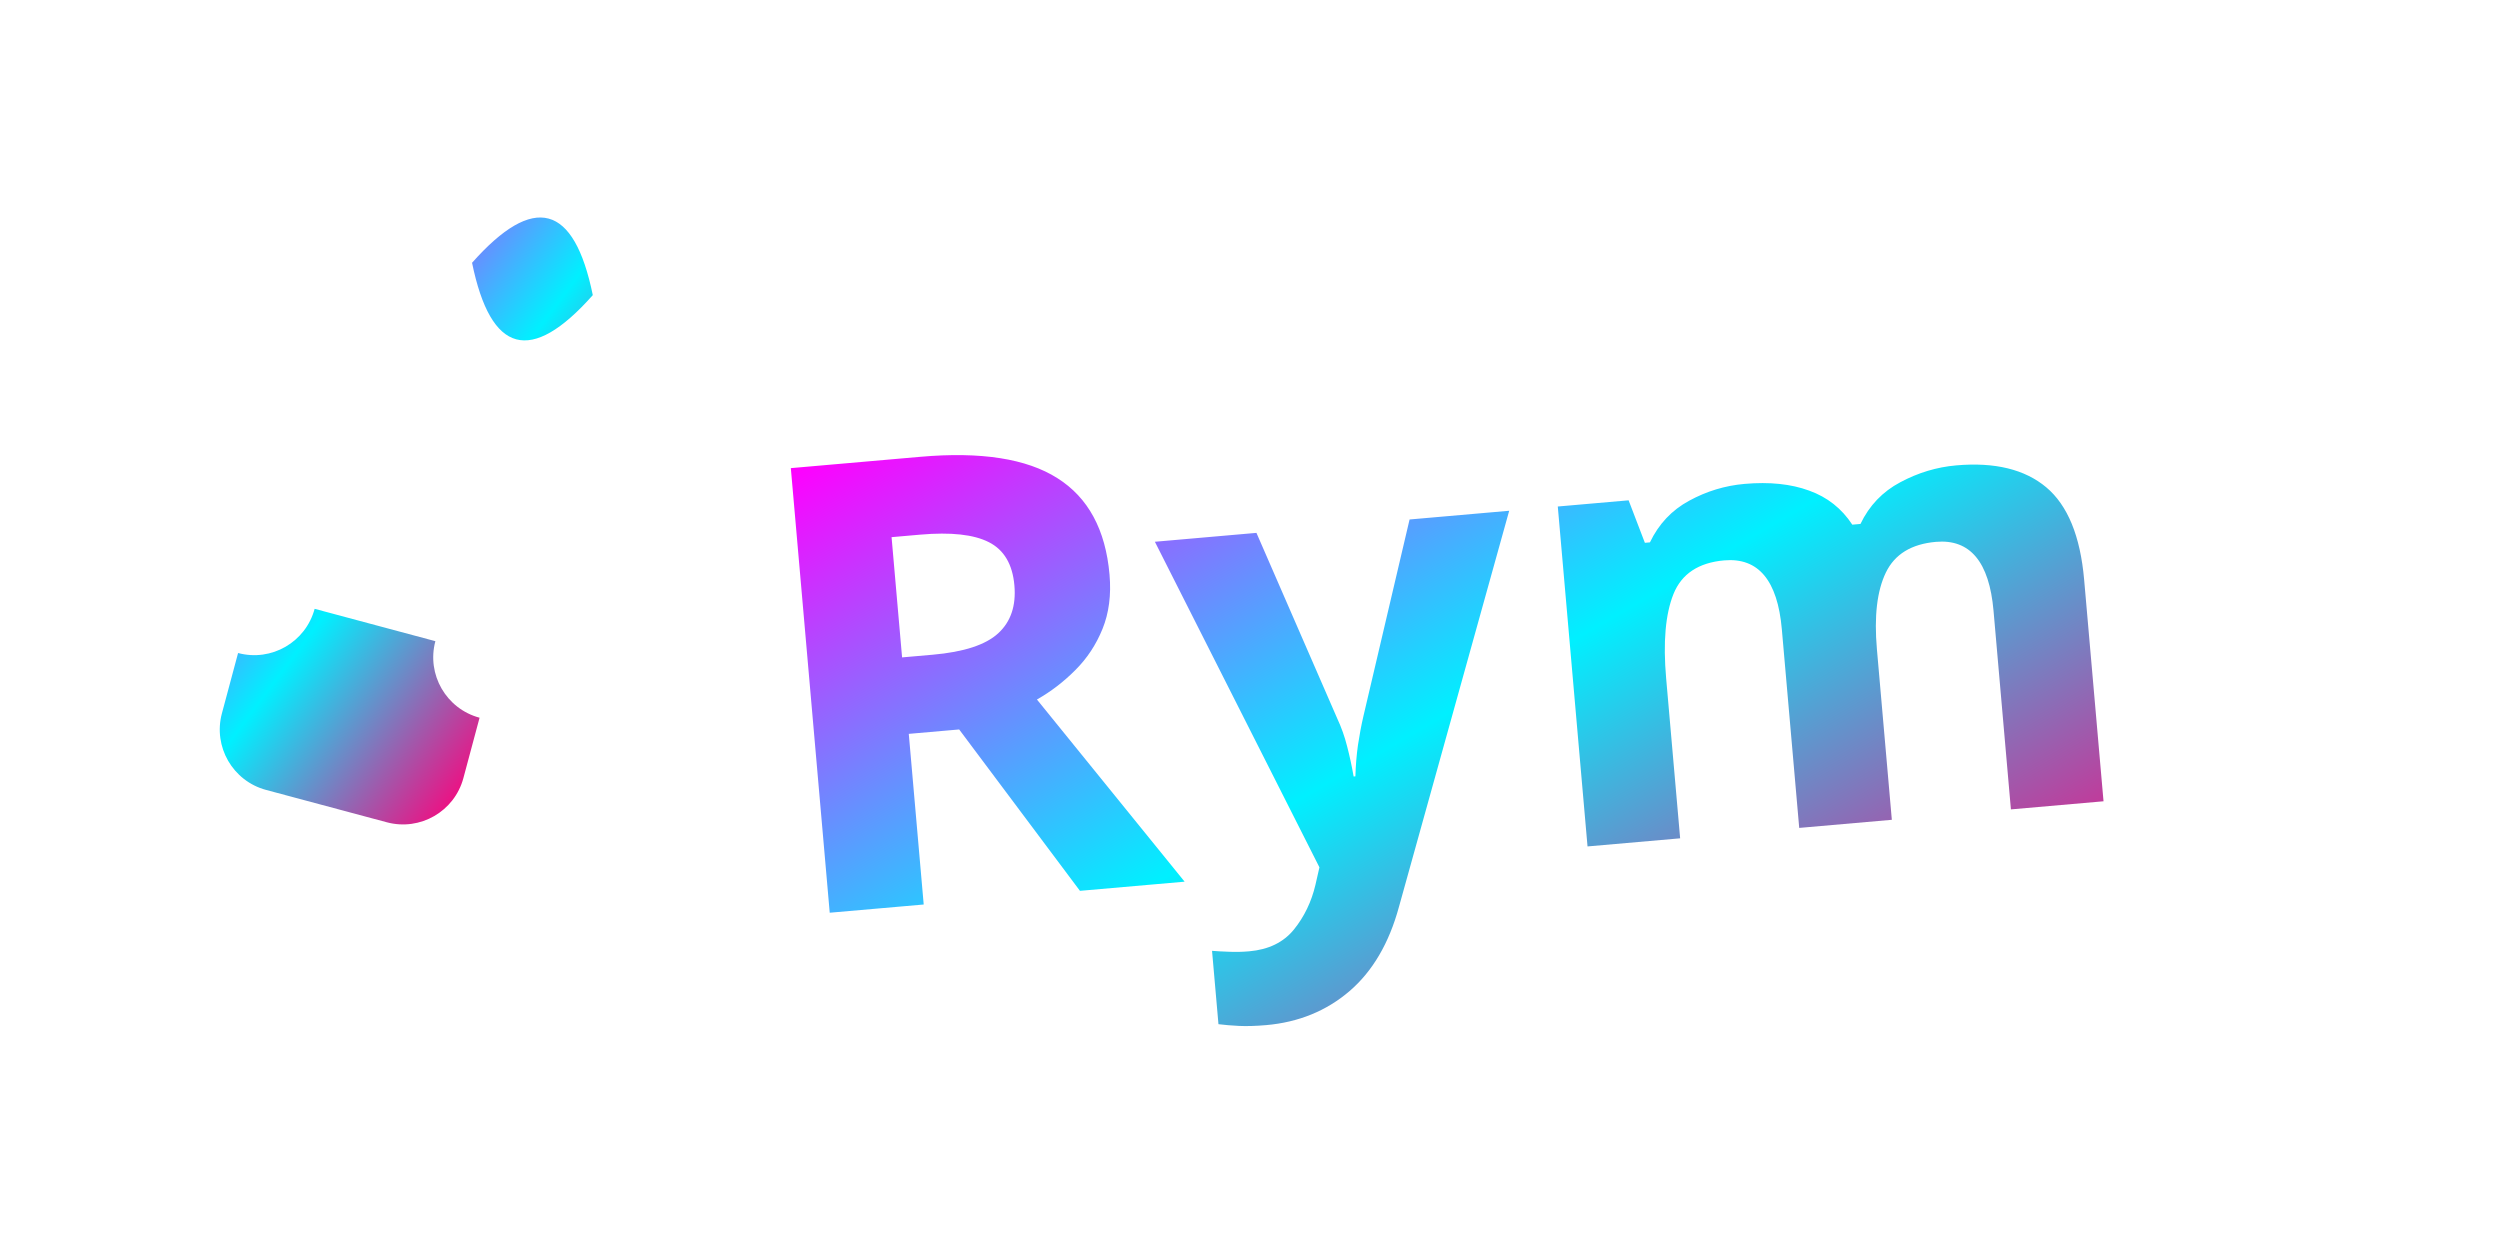
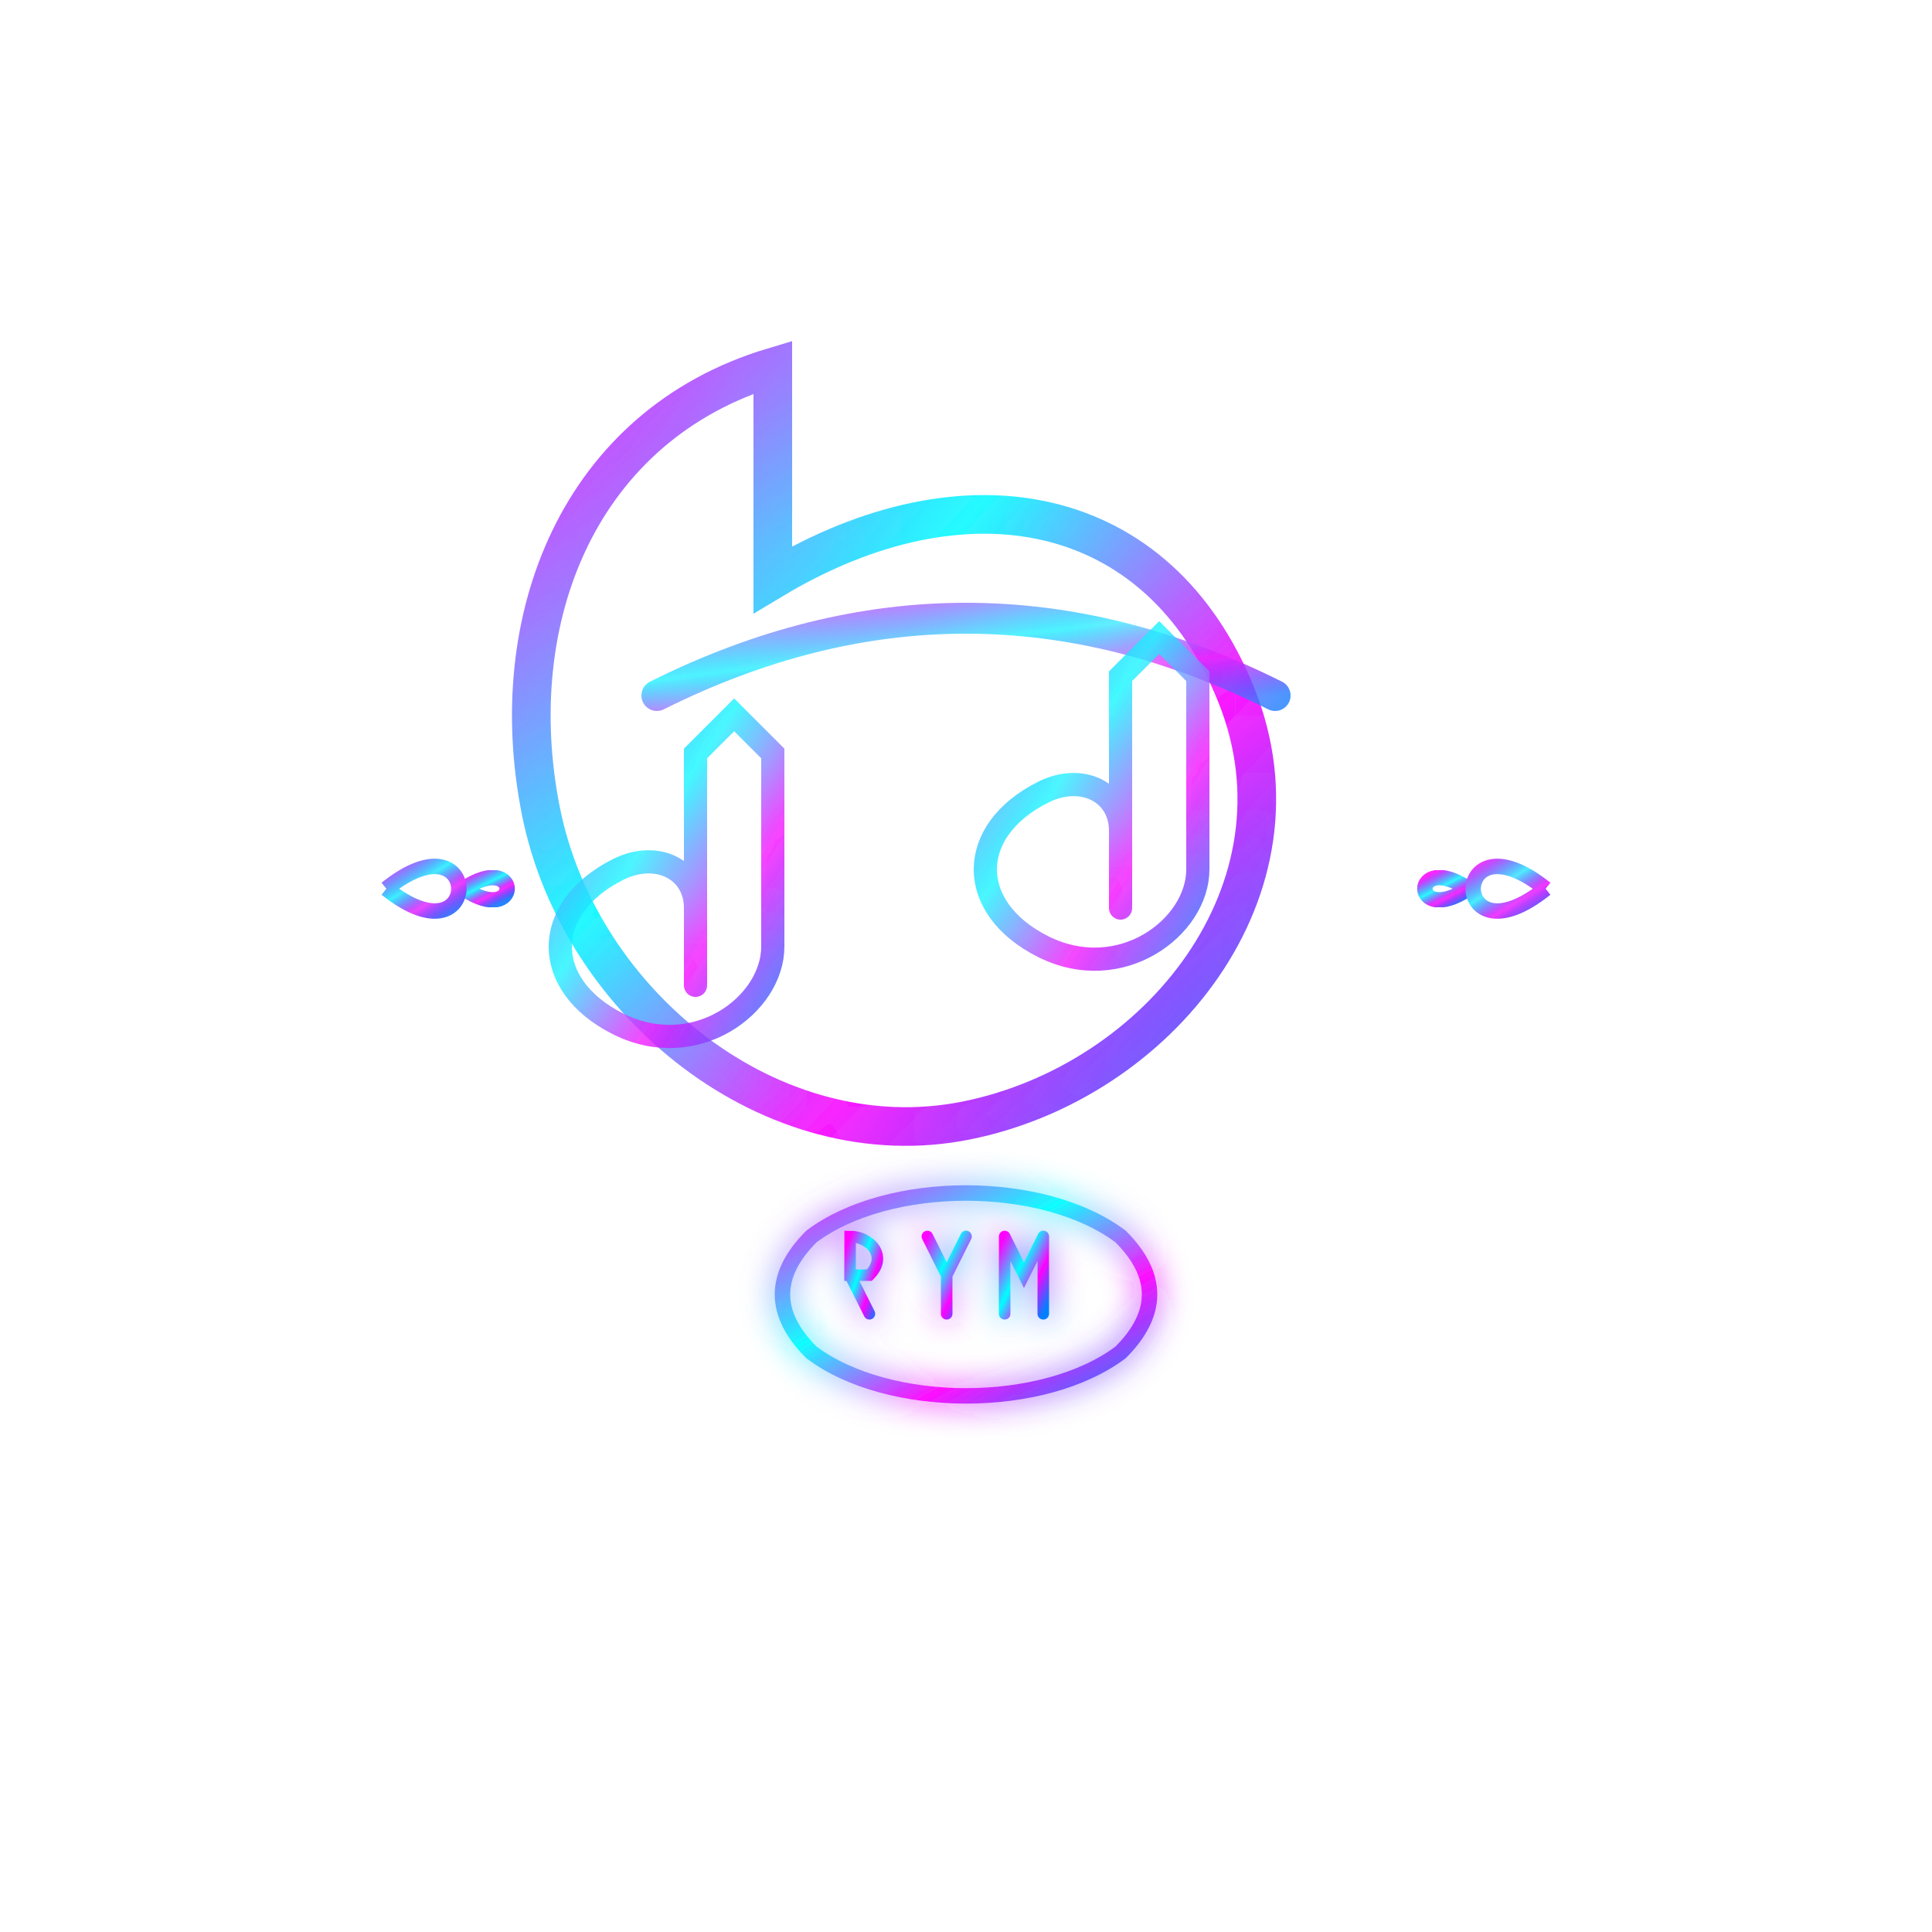
- <svg xmlns="http://www.w3.org/2000/svg" width="200" height="100">
+ <svg xmlns="http://www.w3.org/2000/svg" viewBox="0 0 500 500">
  <defs>
-     <linearGradient id="grad1" x1="0%" y1="0%" x2="100%" y2="100%">
-       <stop offset="0%" style="stop-color:#ff00ff;stop-opacity:1" />
-       <stop offset="50%" style="stop-color:#00f0ff;stop-opacity:1" />
-       <stop offset="100%" style="stop-color:#ff007a;stop-opacity:1" />
+     <linearGradient id="neonGradient" x1="0%" y1="0%" x2="100%" y2="100%">
+       <stop offset="0%" stop-color="#ff00ff" />
+       <stop offset="40%" stop-color="#00ffff" />
+       <stop offset="70%" stop-color="#ff00ff" />
+       <stop offset="100%" stop-color="#0080ff" />
    </linearGradient>
+     <filter id="glow" x="-30%" y="-30%" width="160%" height="160%">
+       <feGaussianBlur stdDeviation="8" result="blur" />
+       <feComposite in="SourceGraphic" in2="blur" operator="over" />
+       <feComposite in="blur" in2="SourceGraphic" operator="atop" />
+     </filter>
+     <filter id="subtleGlow" x="-20%" y="-20%" width="140%" height="140%">
+       <feGaussianBlur stdDeviation="4" result="blur" />
+       <feComposite in="SourceGraphic" in2="blur" operator="over" />
+     </filter>
+     <animateTransform id="pulse" attributeName="transform" type="scale" values="1;1.05;1" dur="4s" repeatCount="indefinite" additive="sum" />
  </defs>
-   <g transform="rotate(15 30 50)">
-     <path d="M30 20 Q 35 10, 40 20 Q 35 30, 30 20 M40 20 V60 M40 60 A 5 5 0 0 1 35 65 H 25 A 5 5 0 0 1 20 60 V55 A 5 5 0 0 0 25 50 H 35 A 5 5 0 0 0 40 55 V60" fill="url(#grad1)" stroke="none" />
+   <path d="M200 150 C250 120, 300 130, 320 180 C340 230, 300 280, 250 290 C200 300, 150 260, 140 210 C130 160, 150 110, 200 95 Z" fill="none" stroke="url(#neonGradient)" stroke-width="10" stroke-linecap="round" filter="url(#glow)" opacity="0.9" transform-origin="250 250">
+     <animate attributeName="opacity" values="0.7;0.9;0.7" dur="3s" repeatCount="indefinite" />
+   </path>
+   <path d="M170 180 Q250 140, 330 180" fill="none" stroke="url(#neonGradient)" stroke-width="8" stroke-linecap="round" filter="url(#glow)" opacity="0.8" />
+   <g transform="translate(0, 5)">
+     <path d="M180 250 L180 190 L190 180 L200 190 L200 240 C200 255, 180 270, 160 260 C140 250, 140 230, 160 220 C170 215, 180 220, 180 230" fill="none" stroke="url(#neonGradient)" stroke-width="6" stroke-linecap="round" filter="url(#glow)" opacity="0.8">
+       <animateTransform attributeName="transform" type="translate" values="0 0; 0 -2; 0 0" dur="2s" repeatCount="indefinite" />
+     </path>
+     <path d="M290 230 L290 170 L300 160 L310 170 L310 220 C310 235, 290 250, 270 240 C250 230, 250 210, 270 200 C280 195, 290 200, 290 210" fill="none" stroke="url(#neonGradient)" stroke-width="6" stroke-linecap="round" filter="url(#glow)" opacity="0.8">
+       <animateTransform attributeName="transform" type="translate" values="0 0; 0 -2; 0 0" dur="2.5s" repeatCount="indefinite" />
+     </path>
  </g>
-   <text x="60" y="70" font-family="'Montserrat', sans-serif" font-size="50" font-weight="bold" fill="url(#grad1)" transform="rotate(-5 100 50)">
-     Rym
-   </text>
+   <g>
+     <path d="M120 230 C135 220, 135 240, 120 230" fill="none" stroke="url(#neonGradient)" stroke-width="4" filter="url(#glow)">
+       <animate attributeName="d" values="M120 230 C135 220, 135 240, 120 230; M120 230 C140 215, 140 245, 120 230; M120 230 C135 220, 135 240, 120 230" dur="3s" repeatCount="indefinite" />
+     </path>
+     <path d="M100 230 C125 210, 125 250, 100 230" fill="none" stroke="url(#neonGradient)" stroke-width="4" filter="url(#glow)">
+       <animate attributeName="d" values="M100 230 C125 210, 125 250, 100 230; M100 230 C130 205, 130 255, 100 230; M100 230 C125 210, 125 250, 100 230" dur="4s" repeatCount="indefinite" />
+     </path>
+     <path d="M380 230 C365 220, 365 240, 380 230" fill="none" stroke="url(#neonGradient)" stroke-width="4" filter="url(#glow)">
+       <animate attributeName="d" values="M380 230 C365 220, 365 240, 380 230; M380 230 C360 215, 360 245, 380 230; M380 230 C365 220, 365 240, 380 230" dur="3s" repeatCount="indefinite" />
+     </path>
+     <path d="M400 230 C375 210, 375 250, 400 230" fill="none" stroke="url(#neonGradient)" stroke-width="4" filter="url(#glow)">
+       <animate attributeName="d" values="M400 230 C375 210, 375 250, 400 230; M400 230 C370 205, 370 255, 400 230; M400 230 C375 210, 375 250, 400 230" dur="4s" repeatCount="indefinite" />
+     </path>
+   </g>
+   <g transform="translate(0, -10)" filter="url(#subtleGlow)">
+     <path d="M210 330               C230 315, 270 315, 290 330               C300 340, 300 350, 290 360               C270 375, 230 375, 210 360               C200 350, 200 340, 210 330 Z" fill="none" stroke="url(#neonGradient)" stroke-width="4" opacity="0.9" />
+     <path d="M220 340 L220 330               C225 330, 230 335, 225 340               L220 340 Z               M220 340 L225 350" fill="none" stroke="url(#neonGradient)" stroke-width="3" stroke-linecap="round" />
+     <path d="M240 330 L245 340 L250 330               M245 340 L245 350" fill="none" stroke="url(#neonGradient)" stroke-width="3" stroke-linecap="round" />
+     <path d="M260 330 L260 350               M260 330 L265 340 L270 330               M270 330 L270 350" fill="none" stroke="url(#neonGradient)" stroke-width="3" stroke-linecap="round" />
+   </g>
</svg>
